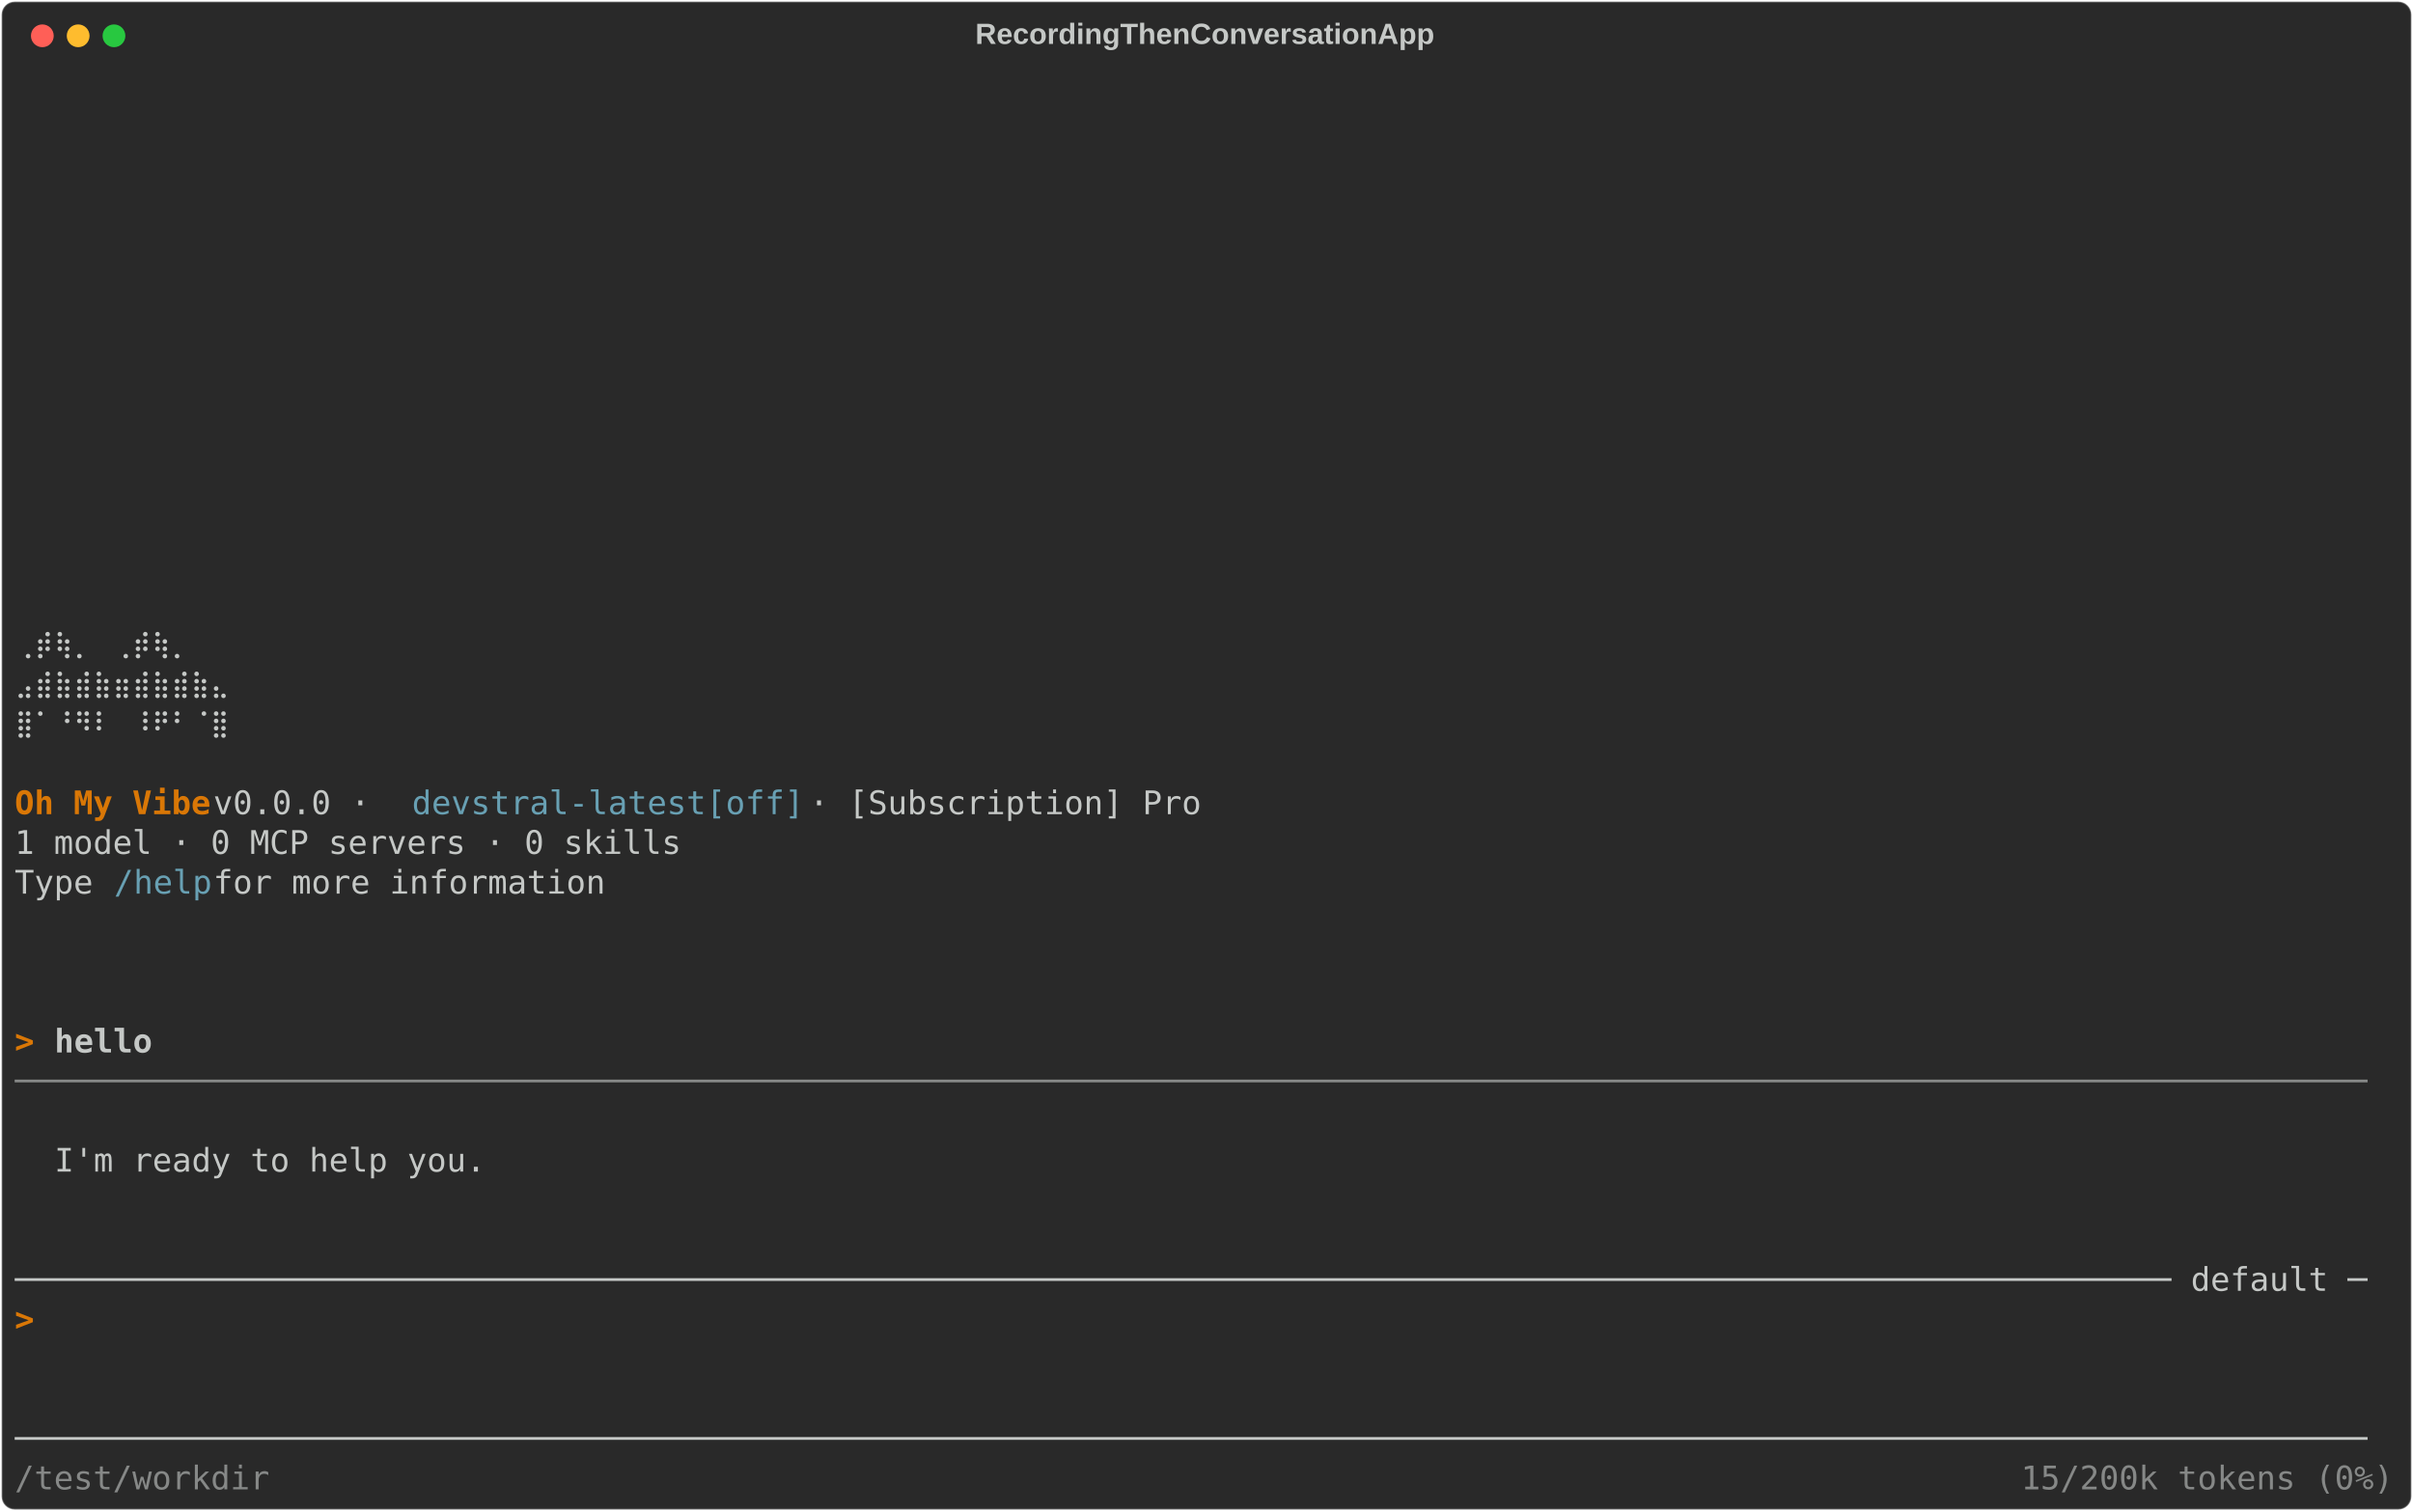
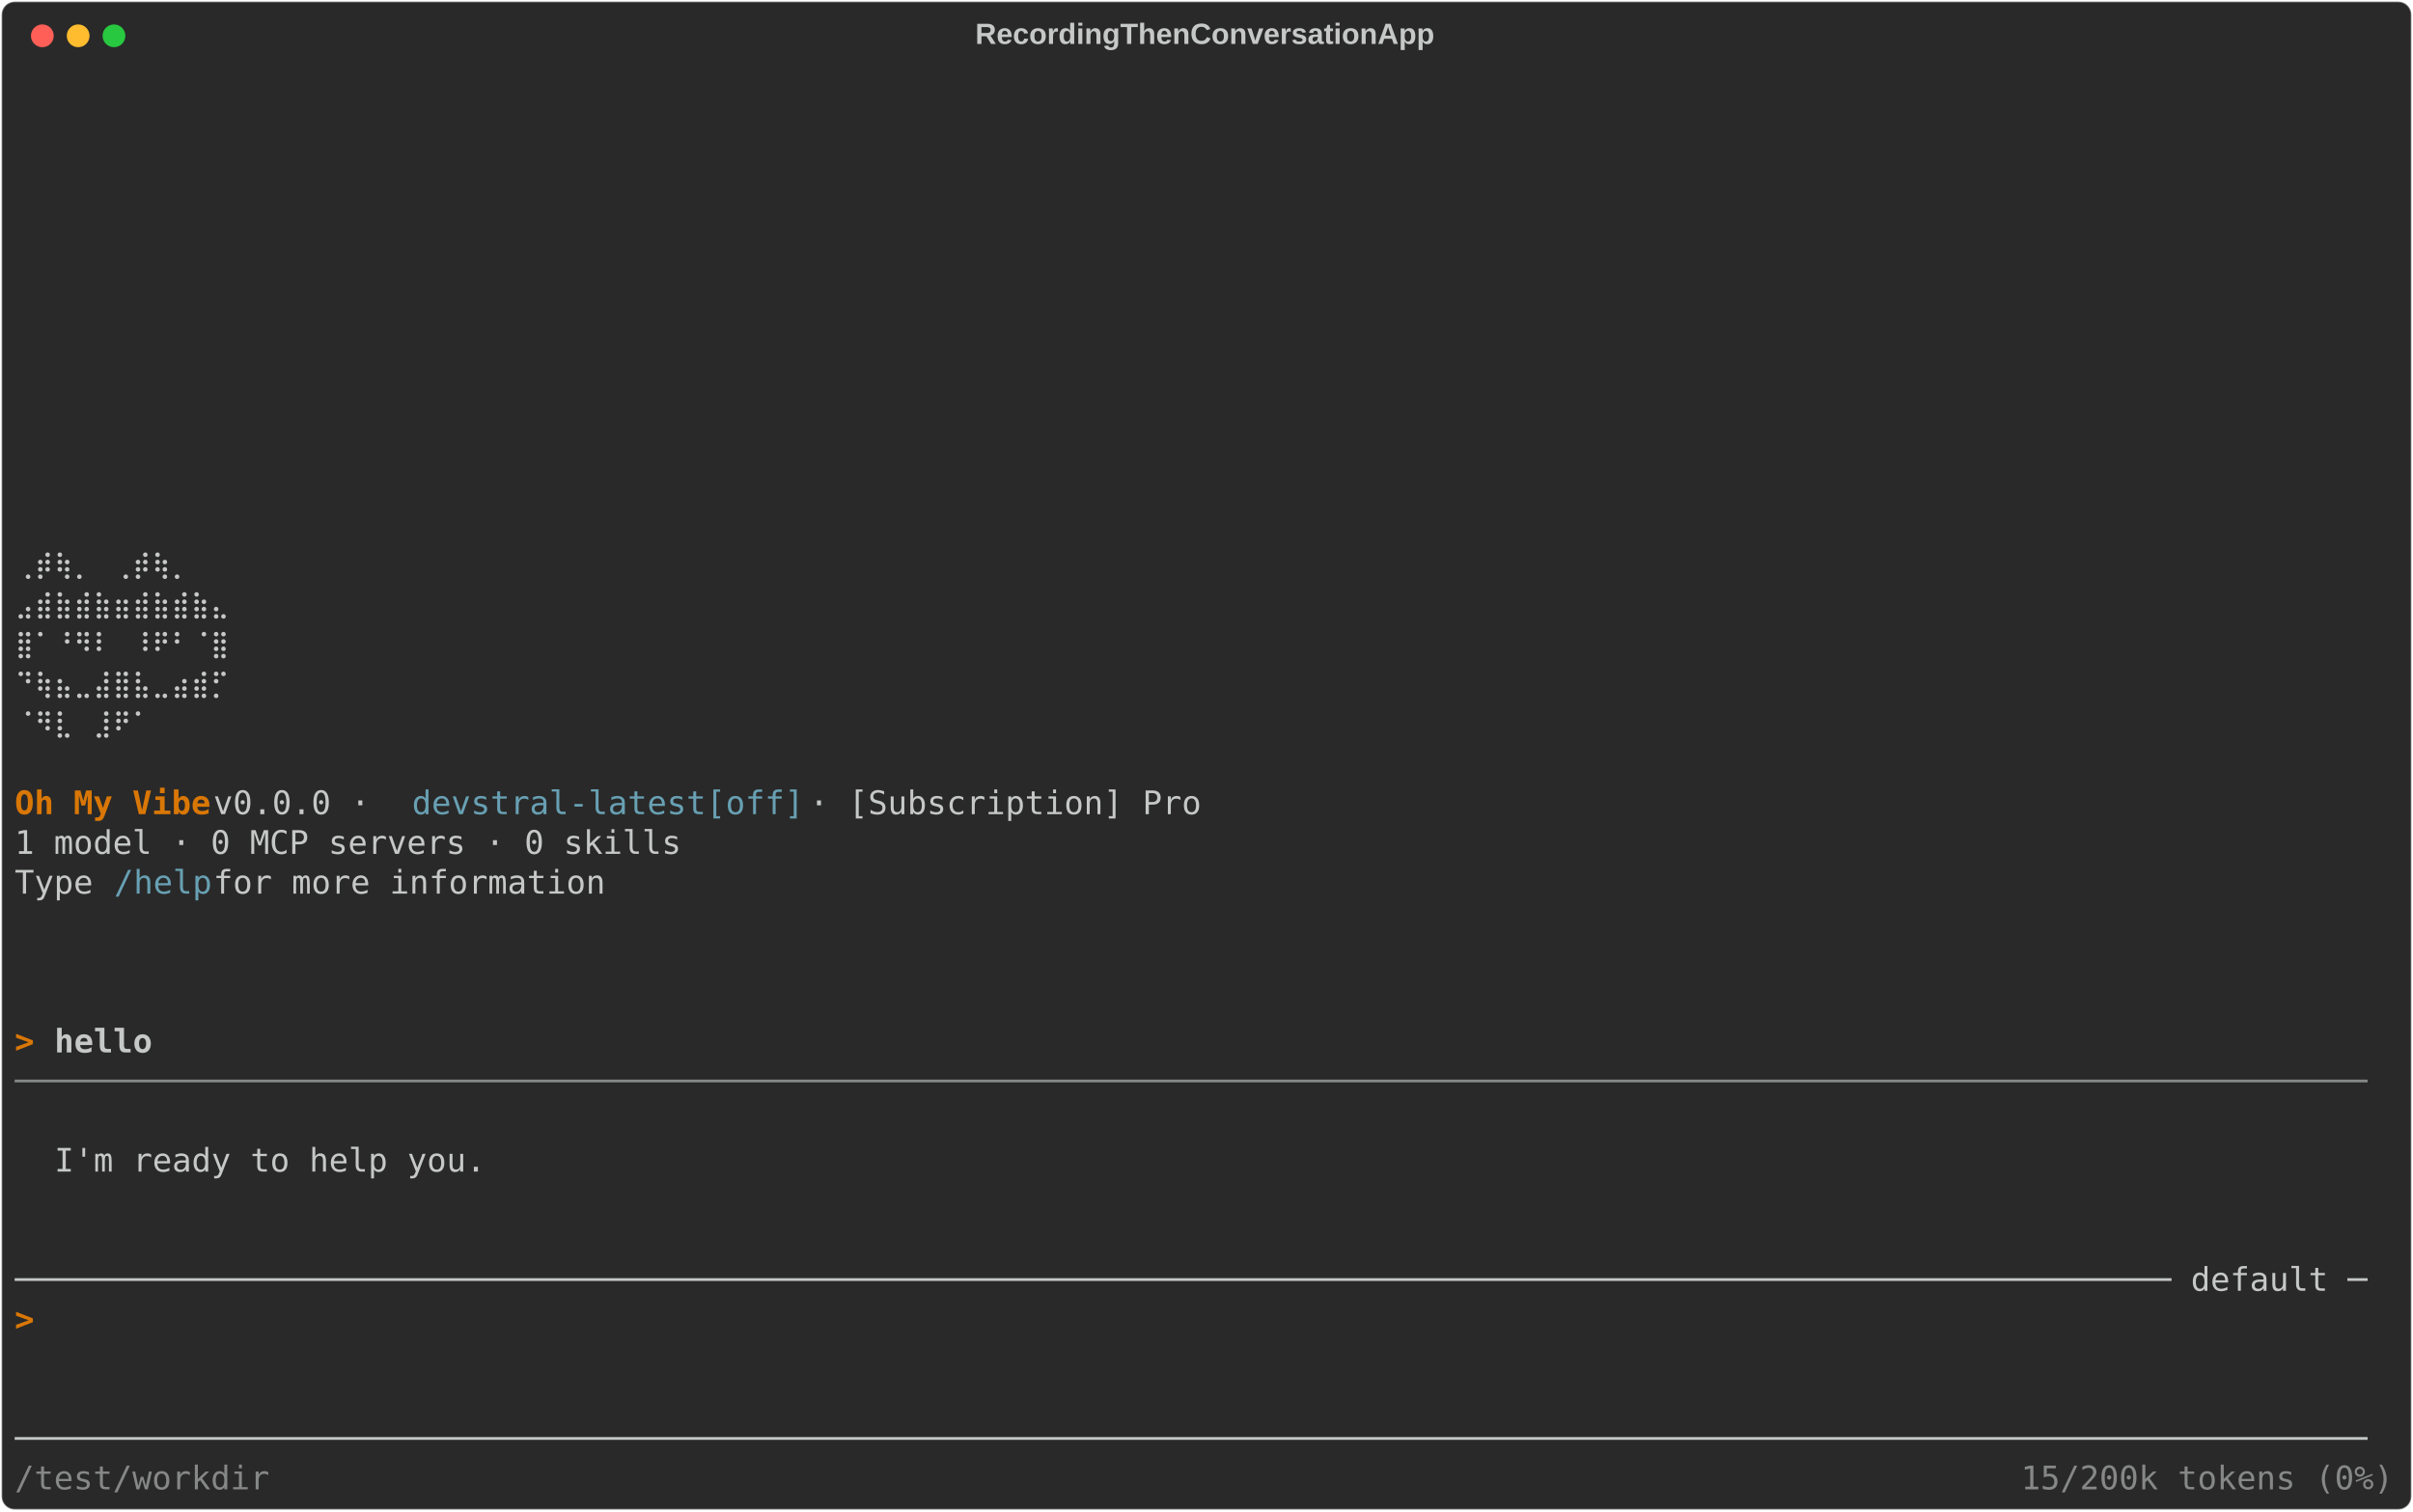
<svg xmlns="http://www.w3.org/2000/svg" class="rich-terminal" viewBox="0 0 1482 928.4">
  <style>

    @font-face {
        font-family: "Fira Code";
        src: local("FiraCode-Regular"),
                url("https://cdnjs.cloudflare.com/ajax/libs/firacode/6.2.0/woff2/FiraCode-Regular.woff2") format("woff2"),
                url("https://cdnjs.cloudflare.com/ajax/libs/firacode/6.2.0/woff/FiraCode-Regular.woff") format("woff");
        font-style: normal;
        font-weight: 400;
    }
    @font-face {
        font-family: "Fira Code";
        src: local("FiraCode-Bold"),
                url("https://cdnjs.cloudflare.com/ajax/libs/firacode/6.2.0/woff2/FiraCode-Bold.woff2") format("woff2"),
                url("https://cdnjs.cloudflare.com/ajax/libs/firacode/6.2.0/woff/FiraCode-Bold.woff") format("woff");
        font-style: bold;
        font-weight: 700;
    }

    .terminal-matrix {
        font-family: Fira Code, monospace;
        font-size: 20px;
        line-height: 24.4px;
        font-variant-east-asian: full-width;
    }

    .terminal-title {
        font-size: 18px;
        font-weight: bold;
        font-family: arial;
    }

    .terminal-r1 { fill: #c5c8c6 }
.terminal-r2 { fill: #d97706;font-weight: bold }
.terminal-r3 { fill: #68a0b3 }
.terminal-r4 { fill: #c5c8c6;font-weight: bold }
.terminal-r5 { fill: #868887 }
    </style>
  <defs>
    <clipPath id="terminal-clip-terminal">
      <rect x="0" y="0" width="1463.0" height="877.4" />
    </clipPath>
    <clipPath id="terminal-line-0">
      <rect x="0" y="1.5" width="1464" height="24.65" />
    </clipPath>
    <clipPath id="terminal-line-1">
      <rect x="0" y="25.9" width="1464" height="24.65" />
    </clipPath>
    <clipPath id="terminal-line-2">
      <rect x="0" y="50.3" width="1464" height="24.65" />
    </clipPath>
    <clipPath id="terminal-line-3">
      <rect x="0" y="74.7" width="1464" height="24.65" />
    </clipPath>
    <clipPath id="terminal-line-4">
      <rect x="0" y="99.1" width="1464" height="24.65" />
    </clipPath>
    <clipPath id="terminal-line-5">
      <rect x="0" y="123.5" width="1464" height="24.65" />
    </clipPath>
    <clipPath id="terminal-line-6">
      <rect x="0" y="147.9" width="1464" height="24.65" />
    </clipPath>
    <clipPath id="terminal-line-7">
      <rect x="0" y="172.3" width="1464" height="24.65" />
    </clipPath>
    <clipPath id="terminal-line-8">
      <rect x="0" y="196.7" width="1464" height="24.65" />
    </clipPath>
    <clipPath id="terminal-line-9">
      <rect x="0" y="221.1" width="1464" height="24.65" />
    </clipPath>
    <clipPath id="terminal-line-10">
      <rect x="0" y="245.5" width="1464" height="24.65" />
    </clipPath>
    <clipPath id="terminal-line-11">
      <rect x="0" y="269.9" width="1464" height="24.65" />
    </clipPath>
    <clipPath id="terminal-line-12">
      <rect x="0" y="294.3" width="1464" height="24.65" />
    </clipPath>
    <clipPath id="terminal-line-13">
      <rect x="0" y="318.7" width="1464" height="24.65" />
    </clipPath>
    <clipPath id="terminal-line-14">
      <rect x="0" y="343.1" width="1464" height="24.65" />
    </clipPath>
    <clipPath id="terminal-line-15">
      <rect x="0" y="367.5" width="1464" height="24.65" />
    </clipPath>
    <clipPath id="terminal-line-16">
      <rect x="0" y="391.9" width="1464" height="24.65" />
    </clipPath>
    <clipPath id="terminal-line-17">
      <rect x="0" y="416.3" width="1464" height="24.65" />
    </clipPath>
    <clipPath id="terminal-line-18">
      <rect x="0" y="440.7" width="1464" height="24.65" />
    </clipPath>
    <clipPath id="terminal-line-19">
      <rect x="0" y="465.1" width="1464" height="24.65" />
    </clipPath>
    <clipPath id="terminal-line-20">
      <rect x="0" y="489.5" width="1464" height="24.65" />
    </clipPath>
    <clipPath id="terminal-line-21">
      <rect x="0" y="513.9" width="1464" height="24.65" />
    </clipPath>
    <clipPath id="terminal-line-22">
      <rect x="0" y="538.3" width="1464" height="24.65" />
    </clipPath>
    <clipPath id="terminal-line-23">
      <rect x="0" y="562.7" width="1464" height="24.65" />
    </clipPath>
    <clipPath id="terminal-line-24">
      <rect x="0" y="587.1" width="1464" height="24.65" />
    </clipPath>
    <clipPath id="terminal-line-25">
      <rect x="0" y="611.5" width="1464" height="24.65" />
    </clipPath>
    <clipPath id="terminal-line-26">
      <rect x="0" y="635.9" width="1464" height="24.65" />
    </clipPath>
    <clipPath id="terminal-line-27">
      <rect x="0" y="660.3" width="1464" height="24.65" />
    </clipPath>
    <clipPath id="terminal-line-28">
      <rect x="0" y="684.7" width="1464" height="24.65" />
    </clipPath>
    <clipPath id="terminal-line-29">
      <rect x="0" y="709.1" width="1464" height="24.65" />
    </clipPath>
    <clipPath id="terminal-line-30">
      <rect x="0" y="733.5" width="1464" height="24.65" />
    </clipPath>
    <clipPath id="terminal-line-31">
      <rect x="0" y="757.9" width="1464" height="24.65" />
    </clipPath>
    <clipPath id="terminal-line-32">
      <rect x="0" y="782.3" width="1464" height="24.65" />
    </clipPath>
    <clipPath id="terminal-line-33">
      <rect x="0" y="806.7" width="1464" height="24.65" />
    </clipPath>
    <clipPath id="terminal-line-34">
      <rect x="0" y="831.1" width="1464" height="24.65" />
    </clipPath>
  </defs>
  <rect fill="#292929" stroke="rgba(255,255,255,0.35)" stroke-width="1" x="1" y="1" width="1480" height="926.4" rx="8" />
  <text class="terminal-title" fill="#c5c8c6" text-anchor="middle" x="740" y="27">RecordingThenConversationApp</text>
  <g transform="translate(26,22)">
    <circle cx="0" cy="0" r="7" fill="#ff5f57" />
    <circle cx="22" cy="0" r="7" fill="#febc2e" />
    <circle cx="44" cy="0" r="7" fill="#28c840" />
  </g>
  <g transform="translate(9, 41)" clip-path="url(#terminal-clip-terminal)">
    <g class="terminal-matrix">
      <text class="terminal-r1" x="1464" y="20" textLength="12.2" clip-path="url(#terminal-line-0)">
</text>
      <text class="terminal-r1" x="1464" y="44.4" textLength="12.2" clip-path="url(#terminal-line-1)">
</text>
      <text class="terminal-r1" x="1464" y="68.8" textLength="12.2" clip-path="url(#terminal-line-2)">
</text>
      <text class="terminal-r1" x="1464" y="93.2" textLength="12.2" clip-path="url(#terminal-line-3)">
</text>
      <text class="terminal-r1" x="1464" y="117.6" textLength="12.2" clip-path="url(#terminal-line-4)">
</text>
      <text class="terminal-r1" x="1464" y="142" textLength="12.2" clip-path="url(#terminal-line-5)">
</text>
      <text class="terminal-r1" x="1464" y="166.4" textLength="12.2" clip-path="url(#terminal-line-6)">
</text>
      <text class="terminal-r1" x="1464" y="190.8" textLength="12.2" clip-path="url(#terminal-line-7)">
</text>
      <text class="terminal-r1" x="1464" y="215.2" textLength="12.2" clip-path="url(#terminal-line-8)">
</text>
      <text class="terminal-r1" x="1464" y="239.6" textLength="12.2" clip-path="url(#terminal-line-9)">
</text>
      <text class="terminal-r1" x="1464" y="264" textLength="12.2" clip-path="url(#terminal-line-10)">
</text>
      <text class="terminal-r1" x="1464" y="288.4" textLength="12.2" clip-path="url(#terminal-line-11)">
</text>
+       <text class="terminal-r1" x="0" y="312.8" textLength="146.4" clip-path="url(#terminal-line-12)"> ⢀⡾⢷⡀ ⢀⡾⢷⡀  </text>
      <text class="terminal-r1" x="1464" y="312.8" textLength="12.2" clip-path="url(#terminal-line-12)">
</text>
+       <text class="terminal-r1" x="0" y="337.2" textLength="146.4" clip-path="url(#terminal-line-13)">⣠⣾⣷⣾⣷⣶⣾⣷⣾⣷⣄ </text>
      <text class="terminal-r1" x="1464" y="337.2" textLength="12.2" clip-path="url(#terminal-line-13)">
</text>
-       <text class="terminal-r1" x="0" y="361.6" textLength="146.4" clip-path="url(#terminal-line-14)"> ⢀⡾⢷⡀ ⢀⡾⢷⡀  </text>
+       <text class="terminal-r1" x="0" y="361.6" textLength="146.4" clip-path="url(#terminal-line-14)">⣿⠁⠘⠻⠇ ⠸⠟⠃⠈⣿ </text>
      <text class="terminal-r1" x="1464" y="361.6" textLength="12.2" clip-path="url(#terminal-line-14)">
</text>
-       <text class="terminal-r1" x="0" y="386" textLength="146.4" clip-path="url(#terminal-line-15)">⣠⣾⣷⣾⣷⣶⣾⣷⣾⣷⣄ </text>
+       <text class="terminal-r1" x="0" y="386" textLength="146.4" clip-path="url(#terminal-line-15)">⠙⢷⣦⣀⣼⣿⣧⣀⣴⣾⡋ </text>
      <text class="terminal-r1" x="1464" y="386" textLength="12.2" clip-path="url(#terminal-line-15)">
</text>
-       <text class="terminal-r1" x="0" y="410.4" textLength="146.4" clip-path="url(#terminal-line-16)">⣿⠁⠘⠻⠇ ⠸⠟⠃⠈⣿ </text>
+       <text class="terminal-r1" x="0" y="410.4" textLength="146.4" clip-path="url(#terminal-line-16)">  ⠈⠻⣇ ⣸⠟⠁   </text>
      <text class="terminal-r1" x="1464" y="410.4" textLength="12.2" clip-path="url(#terminal-line-16)">
</text>
      <text class="terminal-r1" x="1464" y="434.8" textLength="12.2" clip-path="url(#terminal-line-17)">
</text>
      <text class="terminal-r2" x="0" y="459.2" textLength="122" clip-path="url(#terminal-line-18)">Oh My Vibe</text>
      <text class="terminal-r1" x="122" y="459.2" textLength="122" clip-path="url(#terminal-line-18)"> v0.0.0 · </text>
      <text class="terminal-r3" x="244" y="459.2" textLength="244" clip-path="url(#terminal-line-18)">devstral-latest[off]</text>
      <text class="terminal-r1" x="488" y="459.2" textLength="256.2" clip-path="url(#terminal-line-18)"> · [Subscription] Pro</text>
      <text class="terminal-r1" x="1464" y="459.2" textLength="12.2" clip-path="url(#terminal-line-18)">
</text>
      <text class="terminal-r1" x="0" y="483.6" textLength="414.8" clip-path="url(#terminal-line-19)">1 model · 0 MCP servers · 0 skills</text>
      <text class="terminal-r1" x="1464" y="483.6" textLength="12.2" clip-path="url(#terminal-line-19)">
</text>
      <text class="terminal-r1" x="0" y="508" textLength="61" clip-path="url(#terminal-line-20)">Type </text>
      <text class="terminal-r3" x="61" y="508" textLength="61" clip-path="url(#terminal-line-20)">/help</text>
      <text class="terminal-r1" x="122" y="508" textLength="256.2" clip-path="url(#terminal-line-20)"> for more information</text>
      <text class="terminal-r1" x="1464" y="508" textLength="12.2" clip-path="url(#terminal-line-20)">
</text>
      <text class="terminal-r1" x="1464" y="532.4" textLength="12.2" clip-path="url(#terminal-line-21)">
</text>
      <text class="terminal-r1" x="1464" y="556.8" textLength="12.2" clip-path="url(#terminal-line-22)">
</text>
      <text class="terminal-r1" x="1464" y="581.2" textLength="12.2" clip-path="url(#terminal-line-23)">
</text>
      <text class="terminal-r2" x="0" y="605.6" textLength="24.4" clip-path="url(#terminal-line-24)">&gt; </text>
      <text class="terminal-r4" x="24.4" y="605.6" textLength="61" clip-path="url(#terminal-line-24)">hello</text>
      <text class="terminal-r1" x="1464" y="605.6" textLength="12.2" clip-path="url(#terminal-line-24)">
</text>
      <text class="terminal-r5" x="0" y="630" textLength="1464" clip-path="url(#terminal-line-25)">────────────────────────────────────────────────────────────────────────────────────────────────────────────────────────</text>
      <text class="terminal-r1" x="1464" y="630" textLength="12.2" clip-path="url(#terminal-line-25)">
</text>
      <text class="terminal-r1" x="1464" y="654.4" textLength="12.2" clip-path="url(#terminal-line-26)">
</text>
      <text class="terminal-r1" x="24.4" y="678.8" textLength="268.4" clip-path="url(#terminal-line-27)">I'm ready to help you.</text>
      <text class="terminal-r1" x="1464" y="678.8" textLength="12.2" clip-path="url(#terminal-line-27)">
</text>
      <text class="terminal-r1" x="1464" y="703.2" textLength="12.2" clip-path="url(#terminal-line-28)">
</text>
      <text class="terminal-r1" x="1464" y="727.6" textLength="12.2" clip-path="url(#terminal-line-29)">
</text>
      <text class="terminal-r1" x="0" y="752" textLength="1464" clip-path="url(#terminal-line-30)">────────────────────────────────────────────────────────────────────────────────────────────────────────────── default ─</text>
      <text class="terminal-r1" x="1464" y="752" textLength="12.2" clip-path="url(#terminal-line-30)">
</text>
      <text class="terminal-r2" x="0" y="776.4" textLength="12.2" clip-path="url(#terminal-line-31)">&gt;</text>
      <text class="terminal-r1" x="1464" y="776.4" textLength="12.2" clip-path="url(#terminal-line-31)">
</text>
      <text class="terminal-r1" x="1464" y="800.8" textLength="12.2" clip-path="url(#terminal-line-32)">
</text>
      <text class="terminal-r1" x="1464" y="825.2" textLength="12.2" clip-path="url(#terminal-line-33)">
</text>
      <text class="terminal-r1" x="0" y="849.6" textLength="1464" clip-path="url(#terminal-line-34)">────────────────────────────────────────────────────────────────────────────────────────────────────────────────────────</text>
      <text class="terminal-r1" x="1464" y="849.6" textLength="12.2" clip-path="url(#terminal-line-34)">
</text>
      <text class="terminal-r5" x="0" y="874" textLength="158.6" clip-path="url(#terminal-line-35)">/test/workdir</text>
      <text class="terminal-r5" x="1232.2" y="874" textLength="231.8" clip-path="url(#terminal-line-35)">15/200k tokens (0%)</text>
    </g>
  </g>
</svg>
